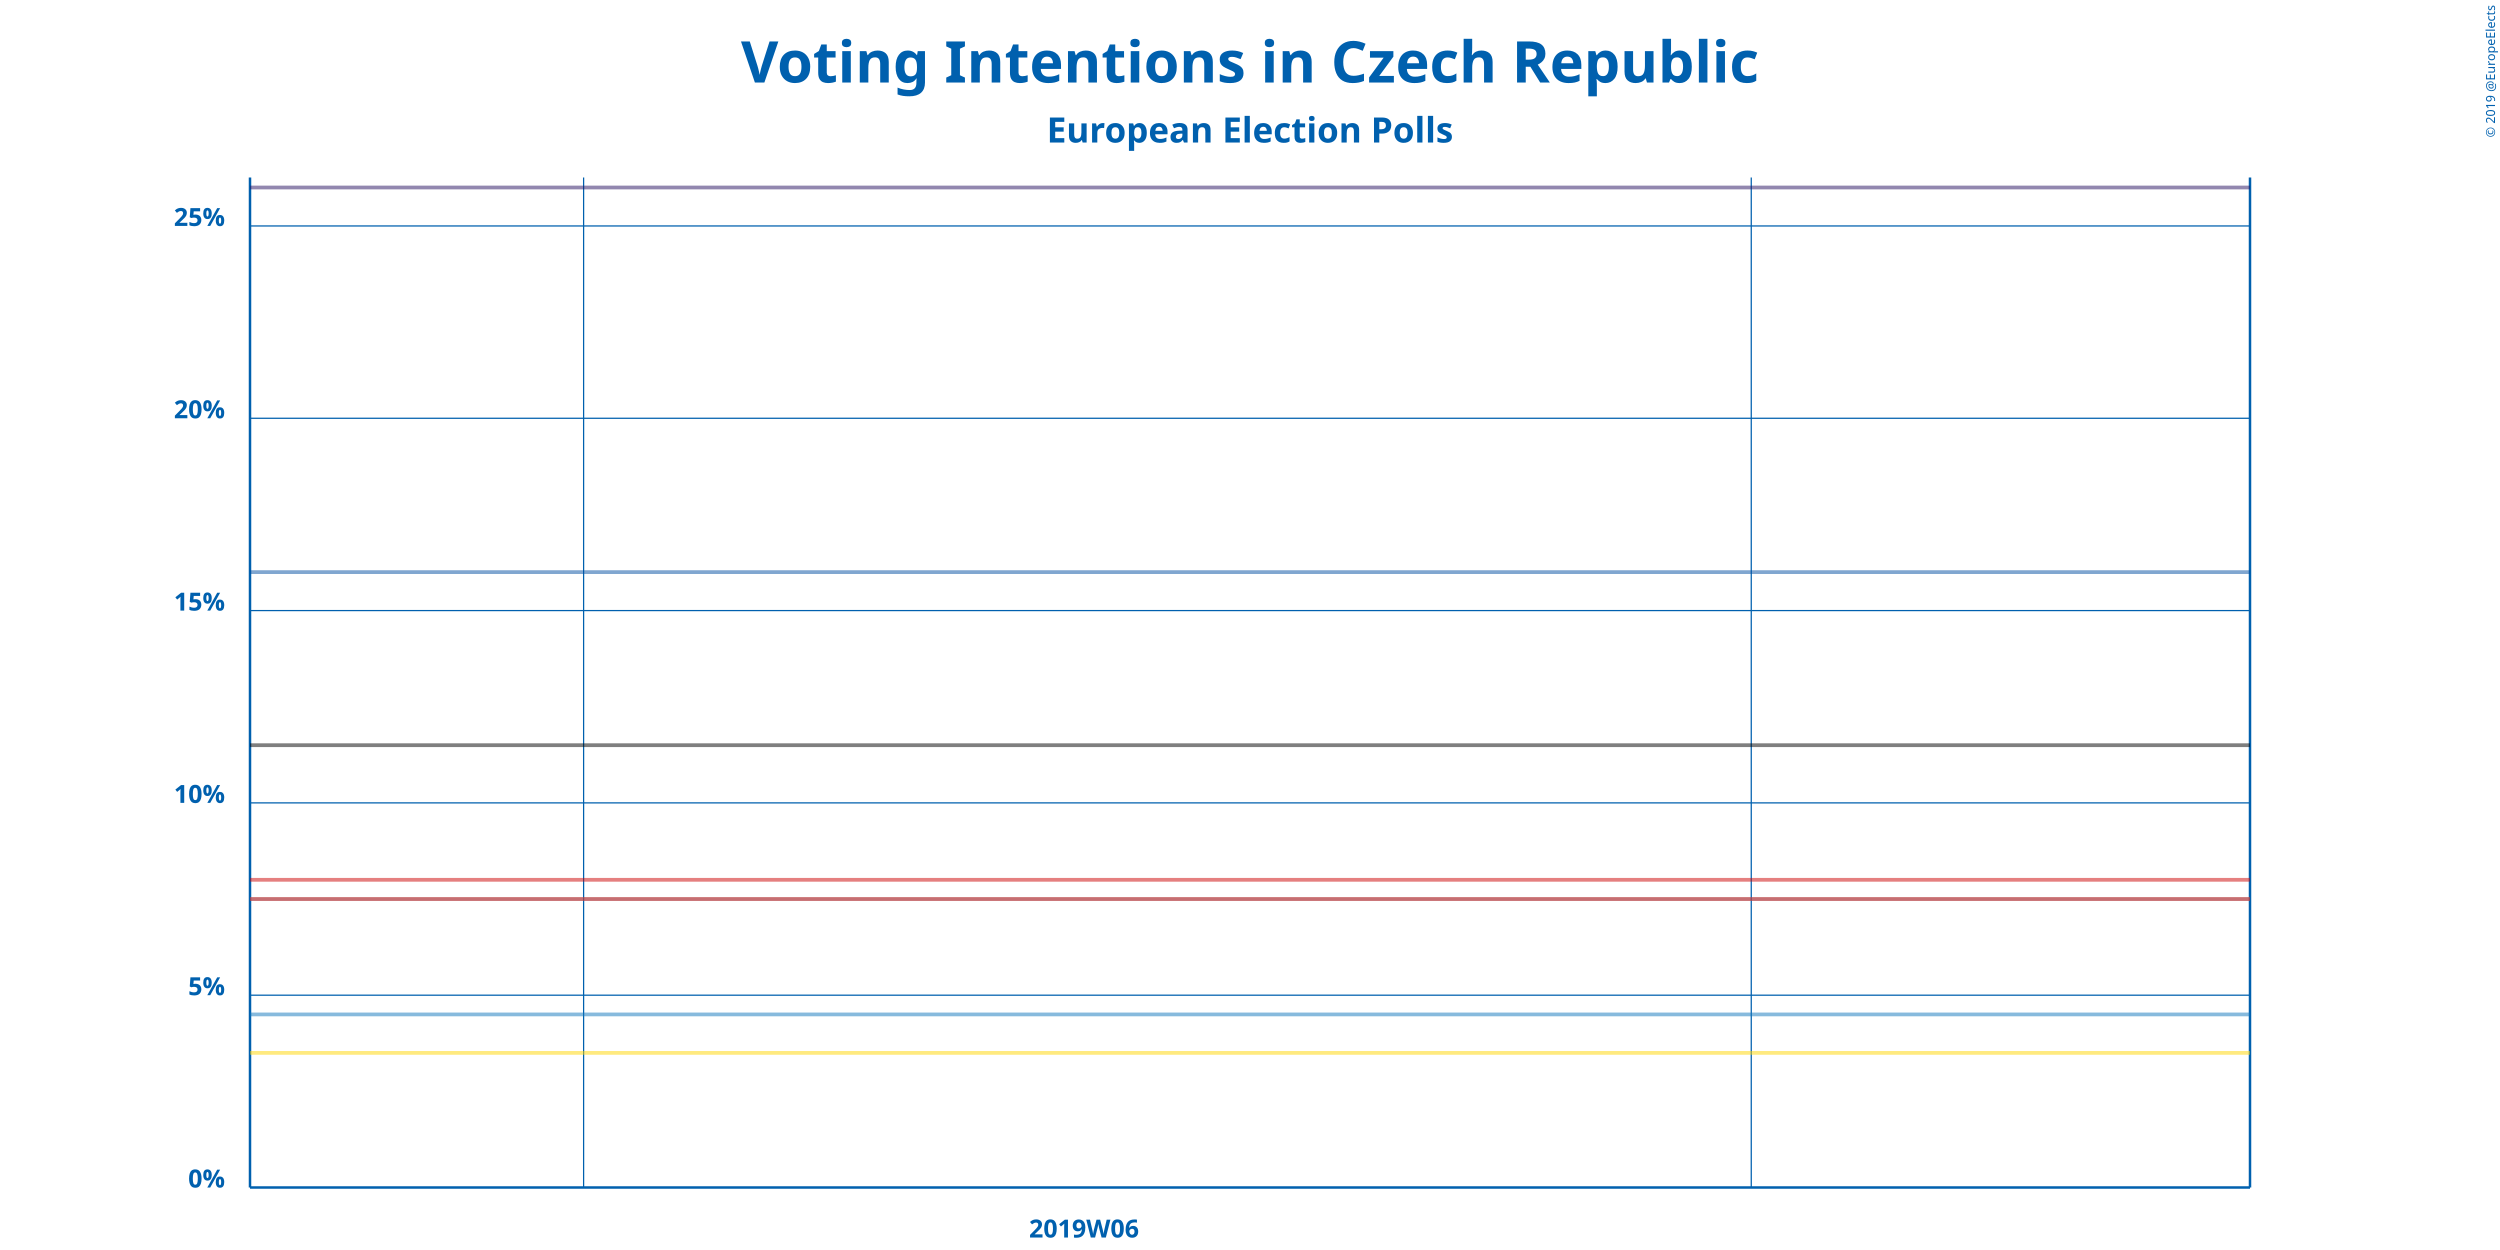
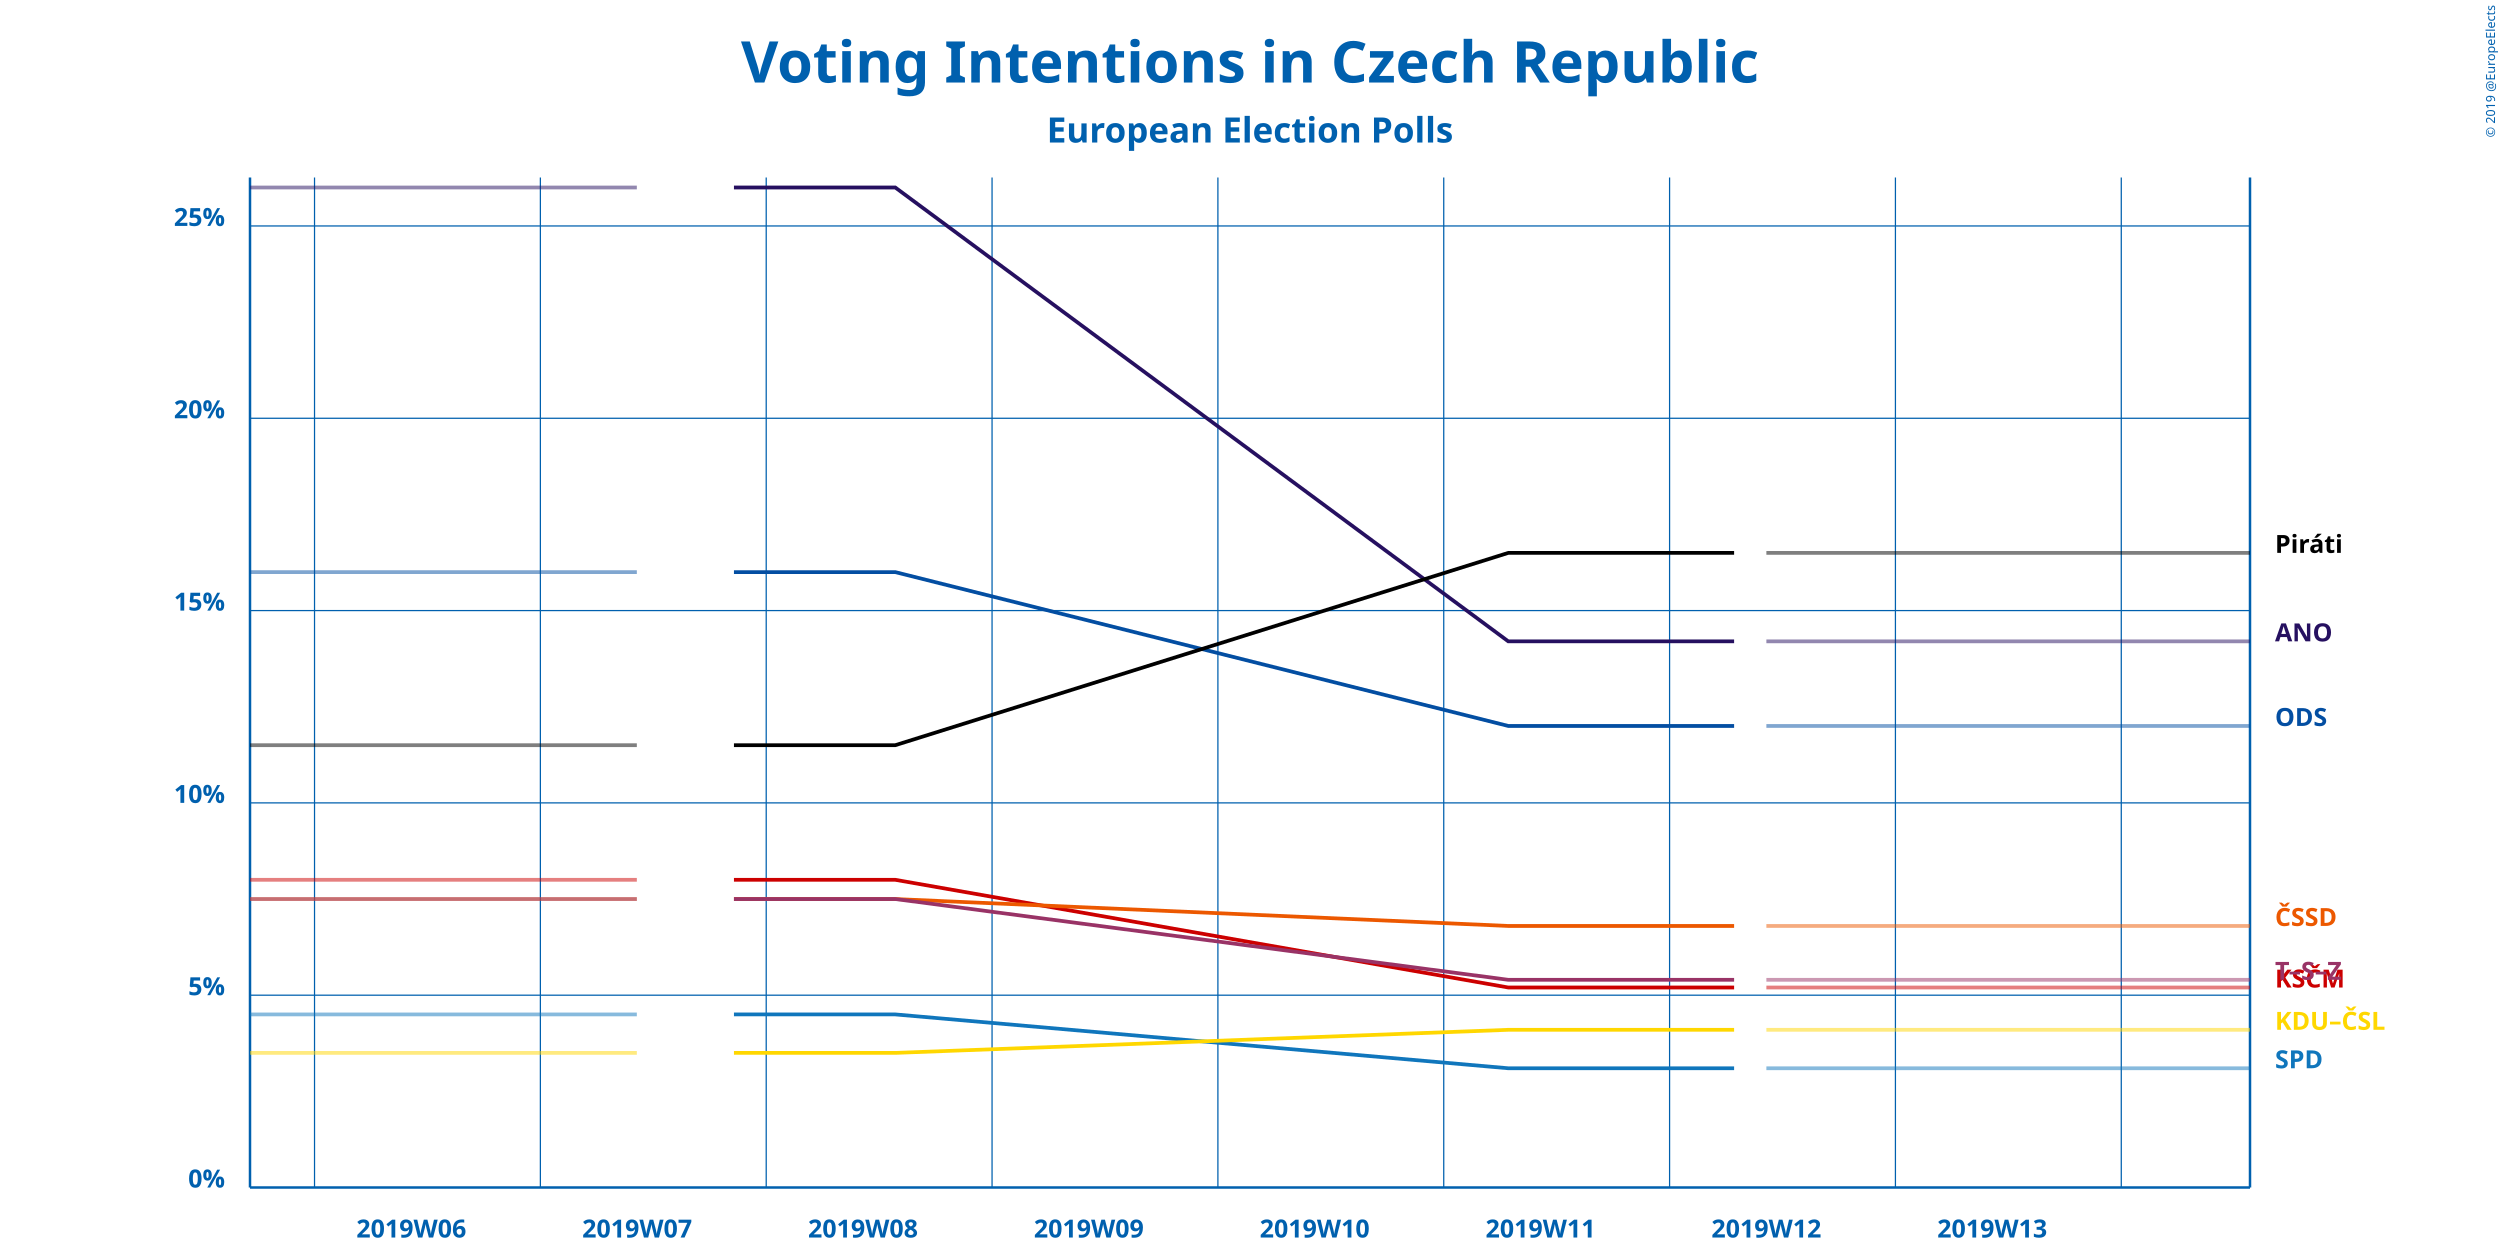
<svg HEIGHT="1000" WIDTH="2000">
  <rect fill="#FFFFFF" height="1000" stroke="none" width="2000" x="0" y="0" />
  <text fill="#0060AE" font-family="'Advent Pro'" font-size="46px" font-style="normal" font-weight="bold" text-align="center" text-anchor="middle" x="1000" y="66">Voting Intentions in Czech Republic</text>
  <text fill="#0060AE" font-family="'Advent Pro'" font-size="28px" font-style="normal" font-weight="bold" text-align="center" text-anchor="middle" x="1000" y="114">European Election Polls</text>
  <text fill="#0060AE" font-family="'Advent Pro'" font-size="10px" font-style="normal" font-weight="normal" text-align="center" text-anchor="end" transform="rotate(270)" x="-4" y="1996">© 2019 @EuropeElects</text>
  <g>
    <g>
      <line stroke="#0060AE" stroke-width="2" x1="200.0" x2="1800.0" y1="950.0" y2="950.0" />
      <text fill="#0060AE" font-family="'Advent Pro'" font-size="20px" font-style="normal" font-weight="bold" text-align="center" text-anchor="end" x="180.0" y="950.0">0%</text>
      <line stroke="#0060AE" stroke-width="2" x1="200.0" x2="200.0" y1="950.0" y2="142.0" />
      <line stroke="#0060AE" stroke-width="2" x1="1800.0" x2="1800.0" y1="950.0" y2="142.0" />
-       <line stroke="#0060AE" stroke-width="1" x1="466.889" x2="466.889" y1="950.0" y2="142.0" />
-       <text fill="#0060AE" font-family="'Advent Pro'" font-size="20px" font-style="normal" font-weight="bold" text-align="center" text-anchor="middle" x="867.223" y="990.0">2019W06</text>
-       <line stroke="#0060AE" stroke-width="1" x1="1401.001" x2="1401.001" y1="950.0" y2="142.0" />
+       <line stroke="#0060AE" stroke-width="1" x1="251.621" x2="251.621" y1="950.0" y2="142.0" />
+       <text fill="#0060AE" font-family="'Advent Pro'" font-size="20px" font-style="normal" font-weight="bold" text-align="center" text-anchor="middle" x="329.053" y="990.0">2019W06</text>
+       <line stroke="#0060AE" stroke-width="1" x1="432.296" x2="432.296" y1="950.0" y2="142.0" />
+       <text fill="#0060AE" font-family="'Advent Pro'" font-size="20px" font-style="normal" font-weight="bold" text-align="center" text-anchor="middle" x="509.727" y="990.0">2019W07</text>
+       <line stroke="#0060AE" stroke-width="1" x1="612.97" x2="612.97" y1="950.0" y2="142.0" />
+       <text fill="#0060AE" font-family="'Advent Pro'" font-size="20px" font-style="normal" font-weight="bold" text-align="center" text-anchor="middle" x="690.402" y="990.0">2019W08</text>
+       <line stroke="#0060AE" stroke-width="1" x1="793.644" x2="793.644" y1="950.0" y2="142.0" />
+       <text fill="#0060AE" font-family="'Advent Pro'" font-size="20px" font-style="normal" font-weight="bold" text-align="center" text-anchor="middle" x="871.076" y="990.0">2019W09</text>
+       <line stroke="#0060AE" stroke-width="1" x1="974.318" x2="974.318" y1="950.0" y2="142.0" />
+       <text fill="#0060AE" font-family="'Advent Pro'" font-size="20px" font-style="normal" font-weight="bold" text-align="center" text-anchor="middle" x="1051.75" y="990.0">2019W10</text>
+       <line stroke="#0060AE" stroke-width="1" x1="1154.993" x2="1154.993" y1="950.0" y2="142.0" />
+       <text fill="#0060AE" font-family="'Advent Pro'" font-size="20px" font-style="normal" font-weight="bold" text-align="center" text-anchor="middle" x="1232.425" y="990.0">2019W11</text>
+       <line stroke="#0060AE" stroke-width="1" x1="1335.667" x2="1335.667" y1="950.0" y2="142.0" />
+       <text fill="#0060AE" font-family="'Advent Pro'" font-size="20px" font-style="normal" font-weight="bold" text-align="center" text-anchor="middle" x="1413.099" y="990.0">2019W12</text>
+       <line stroke="#0060AE" stroke-width="1" x1="1516.341" x2="1516.341" y1="950.0" y2="142.0" />
+       <text fill="#0060AE" font-family="'Advent Pro'" font-size="20px" font-style="normal" font-weight="bold" text-align="center" text-anchor="middle" x="1593.773" y="990.0">2019W13</text>
+       <line stroke="#0060AE" stroke-width="1" x1="1697.016" x2="1697.016" y1="950.0" y2="142.0" />
      <line stroke="#0060AE" stroke-width="1" x1="200.0" x2="1800.0" y1="796.154" y2="796.154" />
      <text fill="#0060AE" font-family="'Advent Pro'" font-size="20px" font-style="normal" font-weight="bold" text-align="center" text-anchor="end" x="180.0" y="796.154">5%</text>
      <line stroke="#0060AE" stroke-width="1" x1="200.0" x2="1800.0" y1="642.308" y2="642.308" />
      <text fill="#0060AE" font-family="'Advent Pro'" font-size="20px" font-style="normal" font-weight="bold" text-align="center" text-anchor="end" x="180.0" y="642.308">10%</text>
      <line stroke="#0060AE" stroke-width="1" x1="200.0" x2="1800.0" y1="488.462" y2="488.462" />
      <text fill="#0060AE" font-family="'Advent Pro'" font-size="20px" font-style="normal" font-weight="bold" text-align="center" text-anchor="end" x="180.0" y="488.462">15%</text>
      <line stroke="#0060AE" stroke-width="1" x1="200.0" x2="1800.0" y1="334.615" y2="334.615" />
      <text fill="#0060AE" font-family="'Advent Pro'" font-size="20px" font-style="normal" font-weight="bold" text-align="center" text-anchor="end" x="180.0" y="334.615">20%</text>
      <line stroke="#0060AE" stroke-width="1" x1="200.0" x2="1800.0" y1="180.769" y2="180.769" />
      <text fill="#0060AE" font-family="'Advent Pro'" font-size="20px" font-style="normal" font-weight="bold" text-align="center" text-anchor="end" x="180.0" y="180.769">25%</text>
    </g>
    <g>
-       <line stroke="#261060" stroke-opacity="0.5" stroke-width="3" x1="200.0" x2="1800.0" y1="150.0" y2="150.0" />
-       <line stroke="#034EA2" stroke-opacity="0.5" stroke-width="3" x1="200.0" x2="1800.0" y1="457.692" y2="457.692" />
-       <line stroke="#000000" stroke-opacity="0.5" stroke-width="3" x1="200.0" x2="1800.0" y1="596.154" y2="596.154" />
-       <line stroke="#1076BC" stroke-opacity="0.5" stroke-width="3" x1="200.0" x2="1800.0" y1="811.538" y2="811.538" />
-       <line stroke="#CC0000" stroke-opacity="0.5" stroke-width="3" x1="200.0" x2="1800.0" y1="703.846" y2="703.846" />
-       <line stroke="#EC5800" stroke-opacity="0.5" stroke-width="3" x1="200.0" x2="1800.0" y1="719.231" y2="719.231" />
-       <line stroke="#FFD700" stroke-opacity="0.5" stroke-width="3" x1="200.0" x2="1800.0" y1="842.308" y2="842.308" />
-       <line stroke="#993366" stroke-opacity="0.5" stroke-width="3" x1="200.0" x2="1800.0" y1="719.231" y2="719.231" />
+       <line stroke="#261060" stroke-opacity="0.5" stroke-width="3" x1="1413.099" x2="1800.0" y1="513.077" y2="513.077" />
+       <line stroke="#034EA2" stroke-opacity="0.5" stroke-width="3" x1="1413.099" x2="1800.0" y1="580.769" y2="580.769" />
+       <line stroke="#000000" stroke-opacity="0.5" stroke-width="3" x1="1413.099" x2="1800.0" y1="442.308" y2="442.308" />
+       <line stroke="#1076BC" stroke-opacity="0.5" stroke-width="3" x1="1413.099" x2="1800.0" y1="854.615" y2="854.615" />
+       <line stroke="#CC0000" stroke-opacity="0.5" stroke-width="3" x1="1413.099" x2="1800.0" y1="790.0" y2="790.0" />
+       <line stroke="#EC5800" stroke-opacity="0.5" stroke-width="3" x1="1413.099" x2="1800.0" y1="740.769" y2="740.769" />
+       <line stroke="#FFD700" stroke-opacity="0.5" stroke-width="3" x1="1413.099" x2="1800.0" y1="823.846" y2="823.846" />
+       <line stroke="#993366" stroke-opacity="0.5" stroke-width="3" x1="1413.099" x2="1800.0" y1="783.846" y2="783.846" />
+       <line stroke-opacity="0.5" stroke-width="3" x1="1413.099" x2="1800.0" y1="919.231" y2="919.231" />
+       <line stroke="#261060" stroke-opacity="0.5" stroke-width="3" x1="200.0" x2="509.469" y1="150.0" y2="150.0" />
+       <line stroke="#034EA2" stroke-opacity="0.5" stroke-width="3" x1="200.0" x2="509.469" y1="457.692" y2="457.692" />
+       <line stroke="#000000" stroke-opacity="0.5" stroke-width="3" x1="200.0" x2="509.469" y1="596.154" y2="596.154" />
+       <line stroke="#1076BC" stroke-opacity="0.5" stroke-width="3" x1="200.0" x2="509.469" y1="811.538" y2="811.538" />
+       <line stroke="#CC0000" stroke-opacity="0.5" stroke-width="3" x1="200.0" x2="509.469" y1="703.846" y2="703.846" />
+       <line stroke="#EC5800" stroke-opacity="0.5" stroke-width="3" x1="200.0" x2="509.469" y1="719.231" y2="719.231" />
+       <line stroke="#FFD700" stroke-opacity="0.5" stroke-width="3" x1="200.0" x2="509.469" y1="842.308" y2="842.308" />
+       <line stroke="#993366" stroke-opacity="0.5" stroke-width="3" x1="200.0" x2="509.469" y1="719.231" y2="719.231" />
    </g>
-     <g />
+     <g>
+       <polyline fill="none" points="587.159,150.0 612.97,150.0 638.78,150.0 664.591,150.0 690.402,150.0 716.212,150.0                   1206.614,513.077 1232.425,513.077 1258.235,513.077 1284.046,513.077 1309.856,513.077 1335.667,513.077 1361.478,513.077 1387.288,513.077" stroke="#261060" stroke-width="3" />
+       <text fill="#261060" font-family="'Advent Pro'" font-size="20px" font-style="normal" font-weight="bold" text-align="center" text-anchor="start" x="1820.0" y="513.077">ANO</text>
+       <polyline fill="none" points="587.159,457.692 612.97,457.692 638.78,457.692 664.591,457.692 690.402,457.692 716.212,457.692                   1206.614,580.769 1232.425,580.769 1258.235,580.769 1284.046,580.769 1309.856,580.769 1335.667,580.769 1361.478,580.769 1387.288,580.769" stroke="#034EA2" stroke-width="3" />
+       <text fill="#034EA2" font-family="'Advent Pro'" font-size="20px" font-style="normal" font-weight="bold" text-align="center" text-anchor="start" x="1820.0" y="580.769">ODS</text>
+       <polyline fill="none" points="587.159,596.154 612.97,596.154 638.78,596.154 664.591,596.154 690.402,596.154 716.212,596.154                   1206.614,442.308 1232.425,442.308 1258.235,442.308 1284.046,442.308 1309.856,442.308 1335.667,442.308 1361.478,442.308 1387.288,442.308" stroke="#000000" stroke-width="3" />
+       <text fill="#000000" font-family="'Advent Pro'" font-size="20px" font-style="normal" font-weight="bold" text-align="center" text-anchor="start" x="1820.0" y="442.308">Piráti</text>
+       <polyline fill="none" points="587.159,811.538 612.97,811.538 638.78,811.538 664.591,811.538 690.402,811.538 716.212,811.538                   1206.614,854.615 1232.425,854.615 1258.235,854.615 1284.046,854.615 1309.856,854.615 1335.667,854.615 1361.478,854.615 1387.288,854.615" stroke="#1076BC" stroke-width="3" />
+       <text fill="#1076BC" font-family="'Advent Pro'" font-size="20px" font-style="normal" font-weight="bold" text-align="center" text-anchor="start" x="1820.0" y="854.615">SPD</text>
+       <polyline fill="none" points="587.159,703.846 612.97,703.846 638.78,703.846 664.591,703.846 690.402,703.846 716.212,703.846                   1206.614,790.0 1232.425,790.0 1258.235,790.0 1284.046,790.0 1309.856,790.0 1335.667,790.0 1361.478,790.0 1387.288,790.0" stroke="#CC0000" stroke-width="3" />
+       <text fill="#CC0000" font-family="'Advent Pro'" font-size="20px" font-style="normal" font-weight="bold" text-align="center" text-anchor="start" x="1820.0" y="790.0">KSČM</text>
+       <polyline fill="none" points="587.159,719.231 612.97,719.231 638.78,719.231 664.591,719.231 690.402,719.231 716.212,719.231                   1206.614,740.769 1232.425,740.769 1258.235,740.769 1284.046,740.769 1309.856,740.769 1335.667,740.769 1361.478,740.769 1387.288,740.769" stroke="#EC5800" stroke-width="3" />
+       <text fill="#EC5800" font-family="'Advent Pro'" font-size="20px" font-style="normal" font-weight="bold" text-align="center" text-anchor="start" x="1820.0" y="740.769">ČSSD</text>
+       <polyline fill="none" points="587.159,842.308 612.97,842.308 638.78,842.308 664.591,842.308 690.402,842.308 716.212,842.308                   1206.614,823.846 1232.425,823.846 1258.235,823.846 1284.046,823.846 1309.856,823.846 1335.667,823.846 1361.478,823.846 1387.288,823.846" stroke="#FFD700" stroke-width="3" />
+       <text fill="#FFD700" font-family="'Advent Pro'" font-size="20px" font-style="normal" font-weight="bold" text-align="center" text-anchor="start" x="1820.0" y="823.846">KDU–ČSL</text>
+       <polyline fill="none" points="587.159,719.231 612.97,719.231 638.78,719.231 664.591,719.231 690.402,719.231 716.212,719.231                   1206.614,783.846 1232.425,783.846 1258.235,783.846 1284.046,783.846 1309.856,783.846 1335.667,783.846 1361.478,783.846 1387.288,783.846" stroke="#993366" stroke-width="3" />
+       <text fill="#993366" font-family="'Advent Pro'" font-size="20px" font-style="normal" font-weight="bold" text-align="center" text-anchor="start" x="1820.0" y="783.846">T–S–Z</text>
+     </g>
  </g>
</svg>
